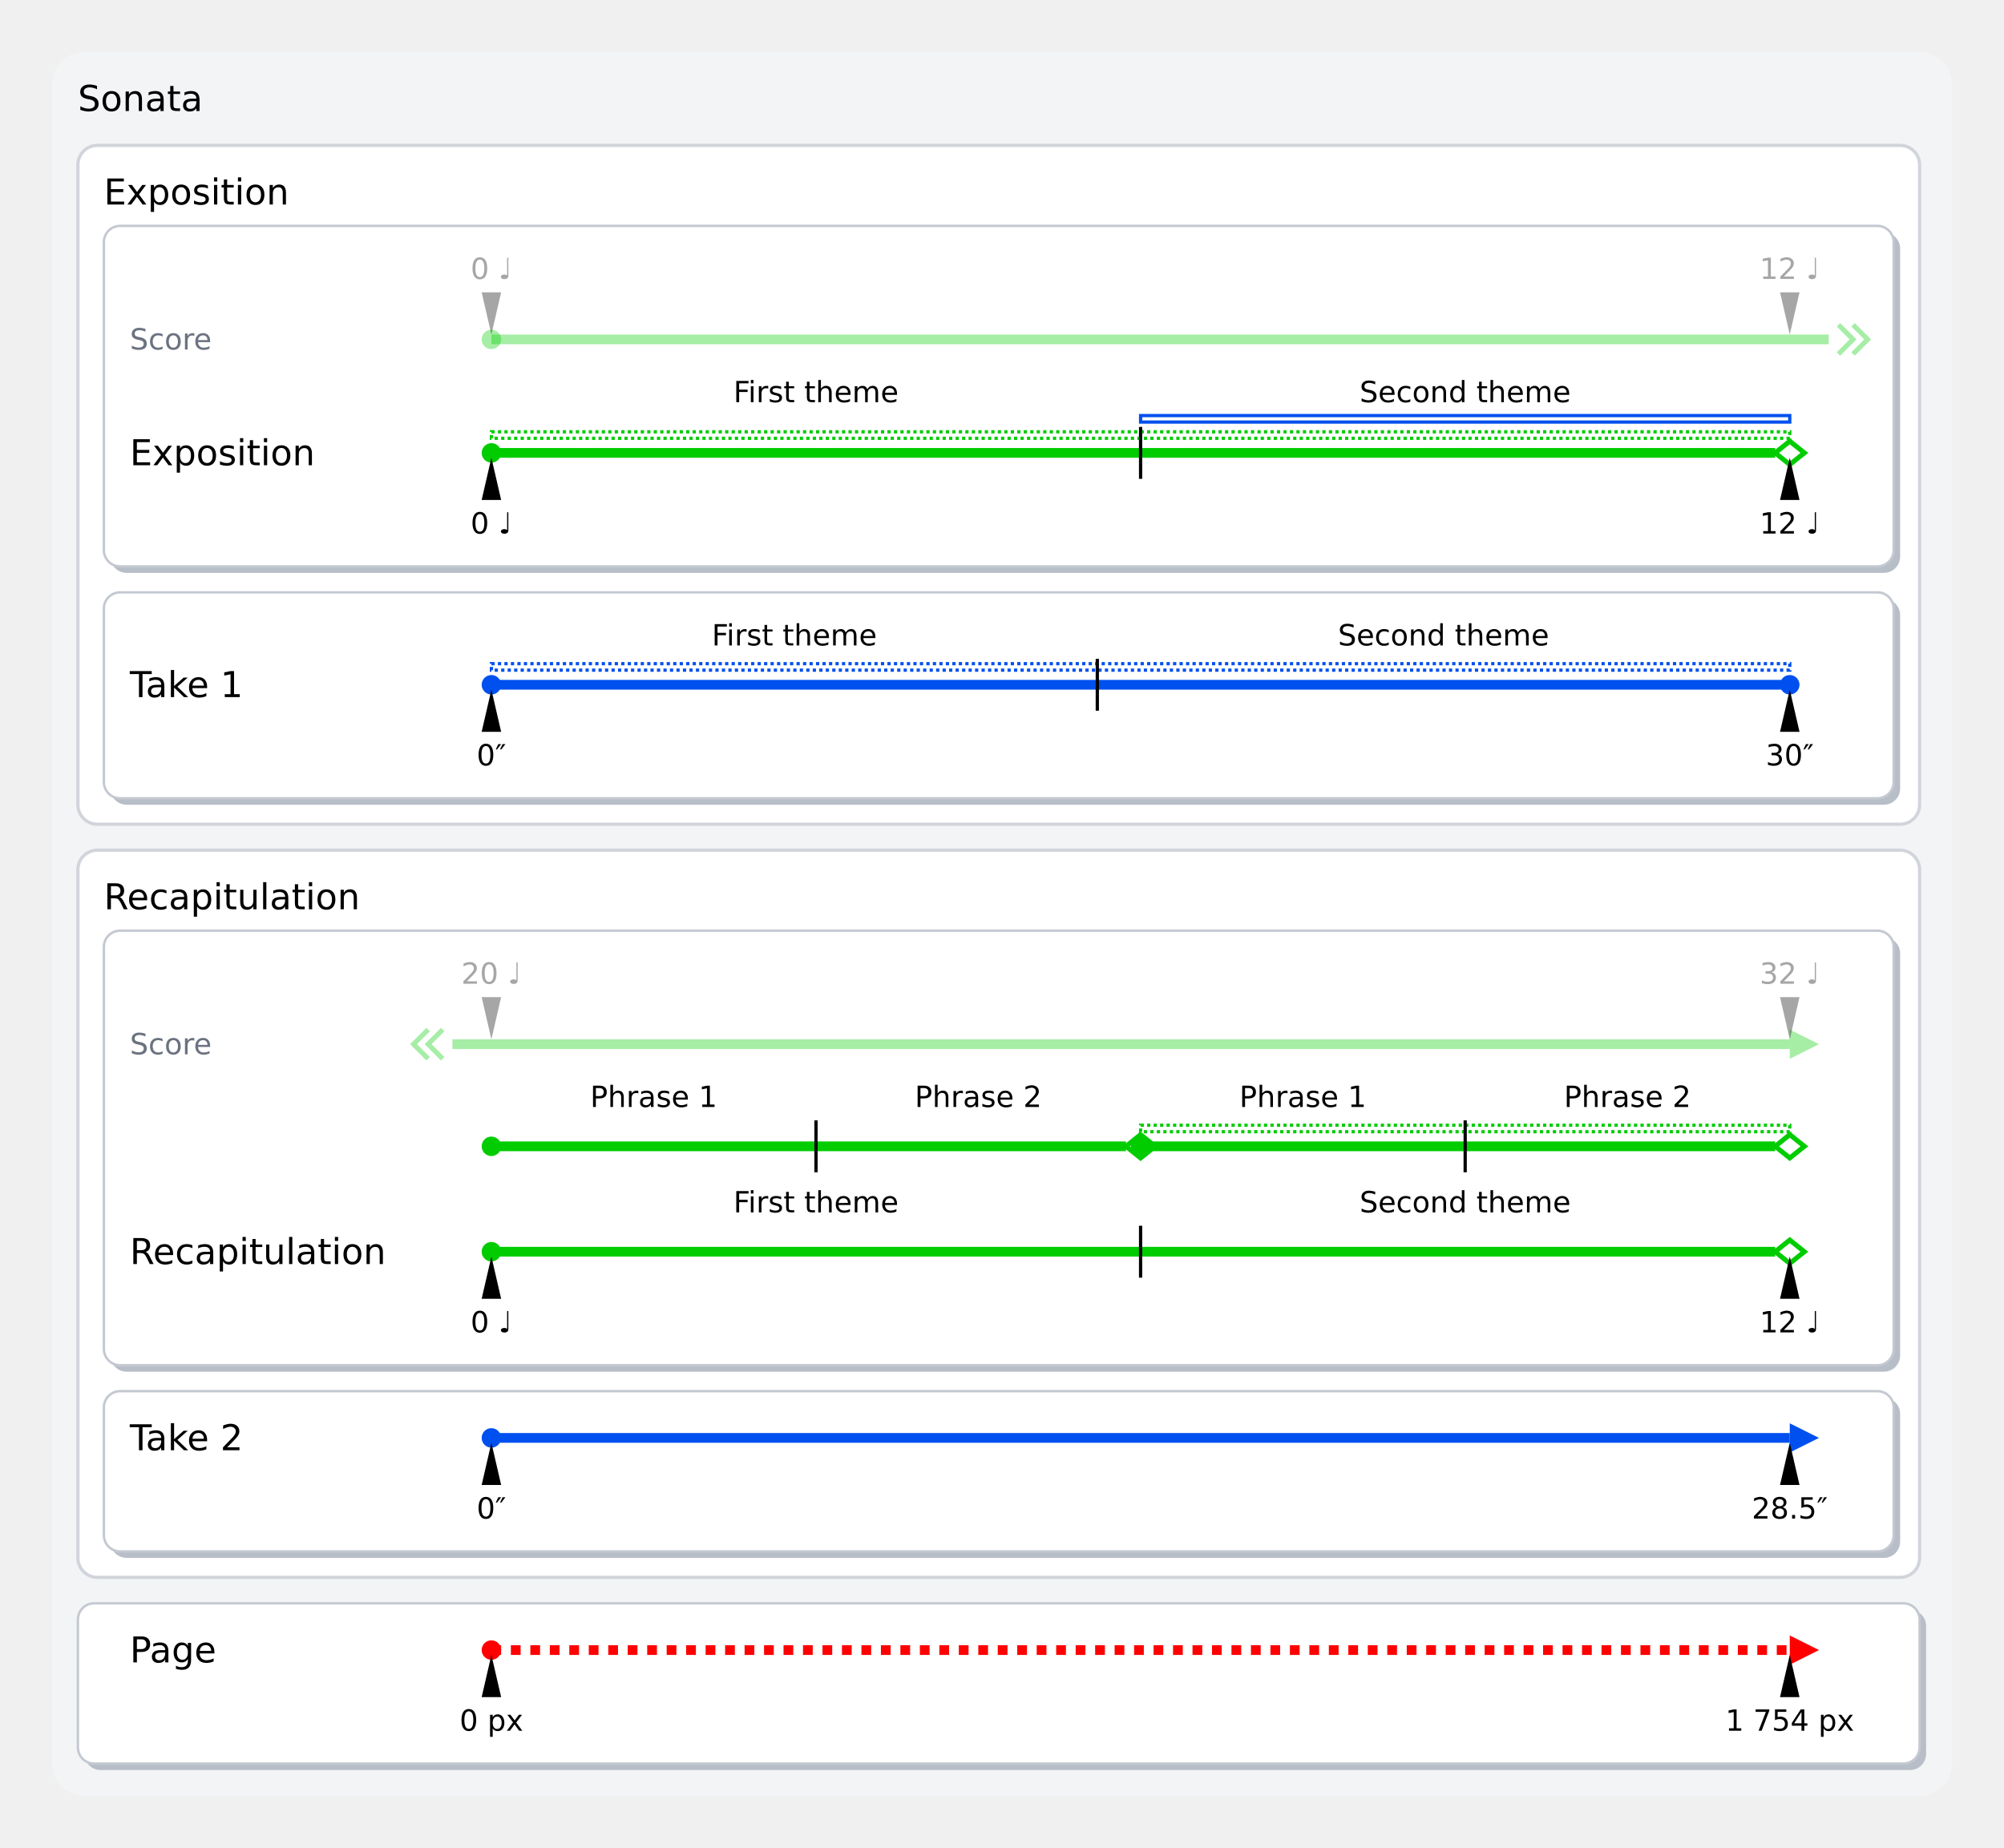
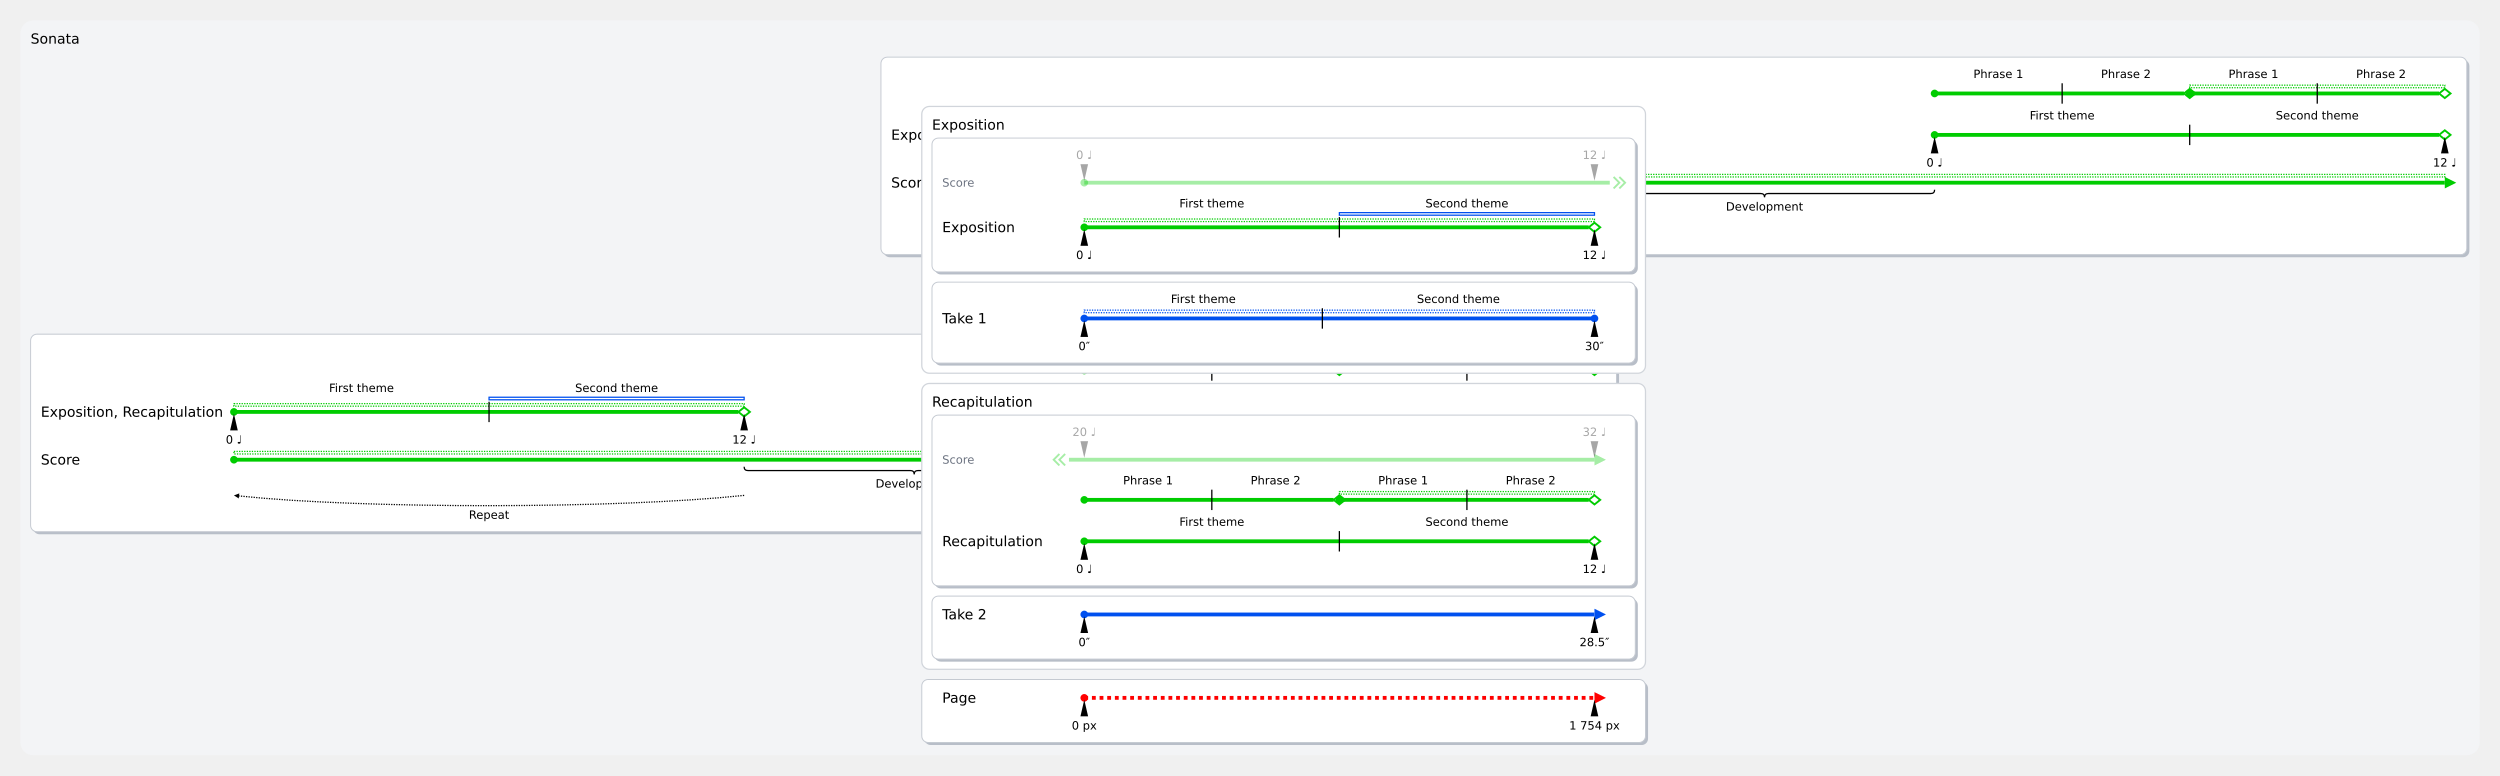
- <svg xmlns="http://www.w3.org/2000/svg" width="617.39" height="569.461" viewBox="0 0 617.39 569.461" font-family="DejaVu Sans, Noto Music" text-rendering="geometricPrecision" style="font-kerning:none;font-variant-ligatures:none">
+ <svg xmlns="http://www.w3.org/2000/svg" width="1960.026" height="608.109" viewBox="0 0 1960.026 608.109" font-family="DejaVu Sans, Noto Music" text-rendering="geometricPrecision" style="font-kerning:none;font-variant-ligatures:none">
  <g transform="translate(16 16)">
-     <rect x="0" y="0" width="585.39" height="537.461" rx="10" fill="#F3F4F6" />
+     <rect x="0" y="0" width="1928.026" height="576.109" rx="10" fill="#F3F4F6" />
    <text data-part="name" x="8" y="18.21" text-anchor="start" font-size="11" fill="#000000">Sonata</text>
-     <rect data-id="group_1" x="8" y="28.805" width="567.39" height="209.188" rx="6" fill="#FFFFFF" stroke="#D1D5DB" stroke-width="1" />
-     <text data-id="group_1" data-part="name" x="16" y="47.015" text-anchor="start" font-size="11" fill="#000000">Exposition</text>
-     <rect data-id="exposition" data-part="card" x="18" y="55.609" width="551.39" height="104.93" rx="5" fill="#B8BEC8" />
-     <rect data-id="exposition" data-part="card" x="16" y="53.609" width="551.39" height="104.93" rx="5" fill="#FFFFFF" stroke="#C4C9D1" stroke-width="0.75" />
-     <polygon data-id="cmap_2" points="135.39,117.062 535.39,117.062 535.39,119.062 135.39,119.062" fill="none" stroke="#00CC00" stroke-width="1" stroke-dasharray="1 1" />
-     <polygon data-id="cmap_3" points="335.39,112.062 535.39,112.062 535.39,114.062 335.39,114.062" fill="none" stroke="#0050EF" stroke-width="1" />
-     <line data-id="score" x1="135.39" y1="88.586" x2="547.39" y2="88.586" stroke="#00CC00" stroke-width="3" opacity="0.35" />
-     <circle data-id="score" cx="135.39" cy="88.586" r="3" fill="#00CC00" opacity="0.35" />
-     <polyline data-id="score" points="550.39,84.086 554.89,88.586 550.39,93.086" fill="none" stroke="#00CC00" stroke-width="1.5" opacity="0.35" />
-     <polyline data-id="score" points="554.89,84.086 559.39,88.586 554.89,93.086" fill="none" stroke="#00CC00" stroke-width="1.5" opacity="0.35" />
-     <line data-id="exposition" x1="135.39" y1="123.562" x2="530.89" y2="123.562" stroke="#00CC00" stroke-width="3" />
-     <circle data-id="exposition" cx="135.39" cy="123.562" r="3" fill="#00CC00" />
-     <polygon data-id="exposition" points="530.89,123.562 535.39,119.963 539.89,123.562 535.39,127.162" fill="none" stroke="#00CC00" stroke-width="1.5" />
-     <line data-id="exposition_second" data-part="start" x1="335.39" y1="115.562" x2="335.39" y2="131.562" stroke="#000000" stroke-width="1" />
-     <polygon data-id="exposition" data-part="start" points="135.39,87.086 132.39,74.086 138.39,74.086" fill="#000000" opacity="0.35" />
-     <polygon data-id="exposition" data-part="end" points="535.39,87.086 532.39,74.086 538.39,74.086" fill="#000000" opacity="0.35" />
-     <polygon data-id="timestamp_1" points="135.39,125.062 132.39,138.062 138.39,138.062" fill="#000000" />
-     <polygon data-id="timestamp_2" points="535.39,125.062 532.39,138.062 538.39,138.062" fill="#000000" />
-     <text data-id="score" data-part="name" x="24" y="91.702" text-anchor="start" font-size="9" fill="#6B7280">Score</text>
-     <text data-id="exposition" data-part="name" x="24" y="127.371" text-anchor="start" font-size="11" fill="#000000">Exposition</text>
-     <text data-id="exposition" data-part="start label" x="135.39" y="69.963" text-anchor="middle" font-size="9" fill="#000000" opacity="0.35">0 ♩</text>
-     <text data-id="exposition" data-part="end label" x="535.39" y="69.963" text-anchor="middle" font-size="9" fill="#000000" opacity="0.35">12 ♩</text>
-     <text data-id="timestamp_1" data-part="coordinate" x="135.39" y="148.417" text-anchor="middle" font-size="9" fill="#000000">0 ♩</text>
-     <text data-id="timestamp_2" data-part="coordinate" x="535.39" y="148.417" text-anchor="middle" font-size="9" fill="#000000">12 ♩</text>
-     <text data-id="exposition_first" data-part="label" x="235.39" y="107.94" text-anchor="middle" font-size="9" fill="#000000">First theme</text>
-     <text data-id="exposition_second" data-part="label" x="435.39" y="107.94" text-anchor="middle" font-size="9" fill="#000000">Second theme</text>
-     <rect data-id="take_1" data-part="card" x="18" y="168.539" width="551.39" height="63.453" rx="5" fill="#B8BEC8" />
-     <rect data-id="take_1" data-part="card" x="16" y="166.539" width="551.39" height="63.453" rx="5" fill="#FFFFFF" stroke="#C4C9D1" stroke-width="0.75" />
-     <polygon data-id="cmap_5" points="135.39,188.516 535.39,188.516 535.39,190.516 135.39,190.516" fill="none" stroke="#0050EF" stroke-width="1" stroke-dasharray="1 1" />
-     <line data-id="take_1" x1="135.39" y1="195.016" x2="535.39" y2="195.016" stroke="#0050EF" stroke-width="3" />
-     <circle data-id="take_1" cx="135.39" cy="195.016" r="3" fill="#0050EF" />
-     <circle data-id="take_1" cx="535.39" cy="195.016" r="3" fill="#0050EF" />
-     <line data-id="take_1_second" data-part="start" x1="322.057" y1="187.016" x2="322.057" y2="203.016" stroke="#000000" stroke-width="1" />
-     <polygon data-id="timestamp_7" points="135.39,196.516 132.39,209.516 138.39,209.516" fill="#000000" />
-     <polygon data-id="timestamp_8" points="535.39,196.516 532.39,209.516 538.39,209.516" fill="#000000" />
-     <text data-id="take_1" data-part="name" x="24" y="198.824" text-anchor="start" font-size="11" fill="#000000">Take 1</text>
-     <text data-id="timestamp_7" data-part="coordinate" x="135.39" y="219.87" text-anchor="middle" font-size="9" fill="#000000">0″</text>
-     <text data-id="timestamp_8" data-part="coordinate" x="535.39" y="219.87" text-anchor="middle" font-size="9" fill="#000000">30″</text>
-     <text data-id="take_1_first" data-part="label" x="228.724" y="182.893" text-anchor="middle" font-size="9" fill="#000000">First theme</text>
-     <text data-id="take_1_second" data-part="label" x="428.724" y="182.893" text-anchor="middle" font-size="9" fill="#000000">Second theme</text>
-     <rect data-id="group_2" x="8" y="245.992" width="567.39" height="224.09" rx="6" fill="#FFFFFF" stroke="#D1D5DB" stroke-width="1" />
-     <text data-id="group_2" data-part="name" x="16" y="264.203" text-anchor="start" font-size="11" fill="#000000">Recapitulation</text>
-     <rect data-id="recapitulation" data-part="card" x="18" y="272.797" width="551.39" height="133.906" rx="5" fill="#B8BEC8" />
-     <rect data-id="recapitulation" data-part="card" x="16" y="270.797" width="551.39" height="133.906" rx="5" fill="#FFFFFF" stroke="#C4C9D1" stroke-width="0.75" />
-     <polygon data-id="cmap_4" points="335.39,330.75 535.39,330.75 535.39,332.75 335.39,332.75" fill="none" stroke="#00CC00" stroke-width="1" stroke-dasharray="1 1" />
-     <line data-id="score" x1="123.39" y1="305.773" x2="535.39" y2="305.773" stroke="#00CC00" stroke-width="3" opacity="0.35" />
-     <polyline data-id="score" points="120.39,301.273 115.89,305.773 120.39,310.273" fill="none" stroke="#00CC00" stroke-width="1.5" opacity="0.35" />
-     <polyline data-id="score" points="115.89,301.273 111.39,305.773 115.89,310.273" fill="none" stroke="#00CC00" stroke-width="1.5" opacity="0.35" />
-     <polygon data-id="score" points="544.39,305.773 535.39,301.273 535.39,310.273" fill="#00CC00" opacity="0.35" />
-     <line data-id="recapitulation" x1="135.39" y1="369.727" x2="530.89" y2="369.727" stroke="#00CC00" stroke-width="3" />
-     <circle data-id="recapitulation" cx="135.39" cy="369.727" r="3" fill="#00CC00" />
-     <polygon data-id="recapitulation" points="530.89,369.727 535.39,366.127 539.89,369.727 535.39,373.327" fill="none" stroke="#00CC00" stroke-width="1.5" />
-     <line data-id="recapitulation_first" x1="135.39" y1="337.25" x2="330.89" y2="337.25" stroke="#00CC00" stroke-width="3" />
-     <circle data-id="recapitulation_first" cx="135.39" cy="337.25" r="3" fill="#00CC00" />
-     <polygon data-id="recapitulation_first" points="330.89,337.25 335.39,333.65 339.89,337.25 335.39,340.85" fill="none" stroke="#00CC00" stroke-width="1.5" />
-     <line data-id="recapitulation_second" x1="335.39" y1="337.25" x2="530.89" y2="337.25" stroke="#00CC00" stroke-width="3" />
-     <circle data-id="recapitulation_second" cx="335.39" cy="337.25" r="3" fill="#00CC00" />
-     <polygon data-id="recapitulation_second" points="530.89,337.25 535.39,333.65 539.89,337.25 535.39,340.85" fill="none" stroke="#00CC00" stroke-width="1.5" />
-     <line data-id="recapitulation_first_2" data-part="start" x1="235.39" y1="329.25" x2="235.39" y2="345.25" stroke="#000000" stroke-width="1" />
-     <line data-id="recapitulation_second" data-part="start" x1="335.39" y1="361.727" x2="335.39" y2="377.727" stroke="#000000" stroke-width="1" />
-     <line data-id="recapitulation_second_2" data-part="start" x1="435.39" y1="329.25" x2="435.39" y2="345.25" stroke="#000000" stroke-width="1" />
-     <polygon data-id="recapitulation" data-part="start" points="135.39,304.273 132.39,291.273 138.39,291.273" fill="#000000" opacity="0.35" />
-     <polygon data-id="recapitulation" data-part="end" points="535.39,304.273 532.39,291.273 538.39,291.273" fill="#000000" opacity="0.35" />
-     <polygon data-id="timestamp_5" points="135.39,371.227 132.39,384.227 138.39,384.227" fill="#000000" />
-     <polygon data-id="timestamp_6" points="535.39,371.227 532.39,384.227 538.39,384.227" fill="#000000" />
-     <text data-id="score" data-part="name" x="24" y="308.889" text-anchor="start" font-size="9" fill="#6B7280">Score</text>
-     <text data-id="recapitulation" data-part="name" x="24" y="373.535" text-anchor="start" font-size="11" fill="#000000">Recapitulation</text>
-     <text data-id="recapitulation" data-part="start label" x="135.39" y="287.151" text-anchor="middle" font-size="9" fill="#000000" opacity="0.35">20 ♩</text>
-     <text data-id="recapitulation" data-part="end label" x="535.39" y="287.151" text-anchor="middle" font-size="9" fill="#000000" opacity="0.35">32 ♩</text>
-     <text data-id="timestamp_5" data-part="coordinate" x="135.39" y="394.581" text-anchor="middle" font-size="9" fill="#000000">0 ♩</text>
-     <text data-id="timestamp_6" data-part="coordinate" x="535.39" y="394.581" text-anchor="middle" font-size="9" fill="#000000">12 ♩</text>
-     <text data-id="recapitulation_first" data-part="label" x="235.39" y="357.604" text-anchor="middle" font-size="9" fill="#000000">First theme</text>
-     <text data-id="recapitulation_first_1" data-part="label" x="185.39" y="325.127" text-anchor="middle" font-size="9" fill="#000000">Phrase 1</text>
-     <text data-id="recapitulation_first_2" data-part="label" x="285.39" y="325.127" text-anchor="middle" font-size="9" fill="#000000">Phrase 2</text>
-     <text data-id="recapitulation_second" data-part="label" x="435.39" y="357.604" text-anchor="middle" font-size="9" fill="#000000">Second theme</text>
-     <text data-id="recapitulation_second_1" data-part="label" x="385.39" y="325.127" text-anchor="middle" font-size="9" fill="#000000">Phrase 1</text>
-     <text data-id="recapitulation_second_2" data-part="label" x="485.39" y="325.127" text-anchor="middle" font-size="9" fill="#000000">Phrase 2</text>
-     <rect data-id="take_2" data-part="card" x="18" y="414.703" width="551.39" height="49.379" rx="5" fill="#B8BEC8" />
-     <rect data-id="take_2" data-part="card" x="16" y="412.703" width="551.39" height="49.379" rx="5" fill="#FFFFFF" stroke="#C4C9D1" stroke-width="0.75" />
-     <line data-id="take_2" x1="135.39" y1="427.106" x2="535.39" y2="427.106" stroke="#0050EF" stroke-width="3" />
-     <circle data-id="take_2" cx="135.39" cy="427.106" r="3" fill="#0050EF" />
-     <polygon data-id="take_2" points="544.39,427.106 535.39,422.606 535.39,431.606" fill="#0050EF" />
-     <polygon data-id="timestamp_9" points="135.39,428.606 132.39,441.606 138.39,441.606" fill="#000000" />
-     <polygon data-id="timestamp_10" points="535.39,428.606 532.39,441.606 538.39,441.606" fill="#000000" />
-     <text data-id="take_2" data-part="name" x="24" y="430.914" text-anchor="start" font-size="11" fill="#000000">Take 2</text>
-     <text data-id="timestamp_9" data-part="coordinate" x="135.39" y="451.959" text-anchor="middle" font-size="9" fill="#000000">0″</text>
-     <text data-id="timestamp_10" data-part="coordinate" x="535.39" y="451.959" text-anchor="middle" font-size="9" fill="#000000">28.5″</text>
-     <rect data-id="page" data-part="card" x="10" y="480.082" width="567.39" height="49.379" rx="5" fill="#B8BEC8" />
-     <rect data-id="page" data-part="card" x="8" y="478.082" width="567.39" height="49.379" rx="5" fill="#FFFFFF" stroke="#C4C9D1" stroke-width="0.75" />
-     <line data-id="page" x1="135.39" y1="492.484" x2="535.39" y2="492.484" stroke="#FF0000" stroke-width="3" stroke-dasharray="3 3" />
-     <circle data-id="page" cx="135.39" cy="492.484" r="3" fill="#FF0000" />
-     <polygon data-id="page" points="544.39,492.484 535.39,487.984 535.39,496.984" fill="#FF0000" />
-     <polygon data-id="timestamp_3" points="135.39,493.984 132.39,506.984 138.39,506.984" fill="#000000" />
-     <polygon data-id="timestamp_4" points="535.39,493.984 532.39,506.984 538.39,506.984" fill="#000000" />
-     <text data-id="page" data-part="name" x="24" y="496.293" text-anchor="start" font-size="11" fill="#000000">Page</text>
-     <text data-id="timestamp_3" data-part="coordinate" x="135.39" y="517.338" text-anchor="middle" font-size="9" fill="#000000">0 px</text>
-     <text data-id="timestamp_4" data-part="coordinate" x="535.39" y="517.338" text-anchor="middle" font-size="9" fill="#000000">1 754 px</text>
+     <rect data-id="score" data-part="card" x="676.667" y="30.805" width="1243.359" height="154.883" rx="5" fill="#B8BEC8" />
+     <rect data-id="score" data-part="card" x="674.667" y="28.805" width="1243.359" height="154.883" rx="5" fill="#FFFFFF" stroke="#C4C9D1" stroke-width="0.75" />
+     <polygon data-id="cmap_1" points="834.08,120.734 1900.747,120.734 1900.747,122.734 834.08,122.734" fill="none" stroke="#00CC00" stroke-width="1" stroke-dasharray="1 1" />
+     <polygon data-id="cmap_2" points="834.08,83.258 1234.08,83.258 1234.08,85.258 834.08,85.258" fill="none" stroke="#00CC00" stroke-width="1" stroke-dasharray="1 1" />
+     <polygon data-id="cmap_3" points="1034.08,78.258 1234.08,78.258 1234.08,80.258 1034.08,80.258" fill="none" stroke="#0050EF" stroke-width="1" />
+     <polygon data-id="cmap_4" points="1700.747,50.781 1900.747,50.781 1900.747,52.781 1700.747,52.781" fill="none" stroke="#00CC00" stroke-width="1" stroke-dasharray="1 1" />
+     <path data-id="region_1" d="M1234.08 132.734Q1234.08 135.734 1237.08 135.734L1364.414 135.734Q1367.414 135.734 1367.414 138.734Q1367.414 135.734 1370.414 135.734L1497.747 135.734Q1500.747 135.734 1500.747 132.734" fill="none" stroke="#000000" stroke-width="1" />
+     <path data-id="jump_from_1" d="M1234.08 155.211C1134.08 165.878 934.08 165.878 838.058 155.635" fill="none" stroke="#000000" stroke-width="1" stroke-dasharray="1 1" />
+     <polygon data-id="jump_from_1" points="834.08,155.211 837.846,157.624 838.27,153.647" fill="#000000" />
+     <line data-id="score" x1="834.08" y1="127.234" x2="1900.747" y2="127.234" stroke="#00CC00" stroke-width="3" />
+     <circle data-id="score" cx="834.08" cy="127.234" r="3" fill="#00CC00" />
+     <polygon data-id="score" points="1909.747,127.234 1900.747,122.734 1900.747,131.734" fill="#00CC00" />
+     <line data-id="exposition" x1="834.08" y1="89.758" x2="1229.58" y2="89.758" stroke="#00CC00" stroke-width="3" />
+     <circle data-id="exposition" cx="834.08" cy="89.758" r="3" fill="#00CC00" />
+     <polygon data-id="exposition" points="1229.58,89.758 1234.08,86.158 1238.58,89.758 1234.08,93.358" fill="none" stroke="#00CC00" stroke-width="1.5" />
+     <line data-id="recapitulation" x1="1500.747" y1="89.758" x2="1896.247" y2="89.758" stroke="#00CC00" stroke-width="3" />
+     <circle data-id="recapitulation" cx="1500.747" cy="89.758" r="3" fill="#00CC00" />
+     <polygon data-id="recapitulation" points="1896.247,89.758 1900.747,86.158 1905.247,89.758 1900.747,93.358" fill="none" stroke="#00CC00" stroke-width="1.5" />
+     <line data-id="recapitulation_first" x1="1500.747" y1="57.281" x2="1696.247" y2="57.281" stroke="#00CC00" stroke-width="3" />
+     <circle data-id="recapitulation_first" cx="1500.747" cy="57.281" r="3" fill="#00CC00" />
+     <polygon data-id="recapitulation_first" points="1696.247,57.281 1700.747,53.681 1705.247,57.281 1700.747,60.881" fill="none" stroke="#00CC00" stroke-width="1.5" />
+     <line data-id="recapitulation_second" x1="1700.747" y1="57.281" x2="1896.247" y2="57.281" stroke="#00CC00" stroke-width="3" />
+     <circle data-id="recapitulation_second" cx="1700.747" cy="57.281" r="3" fill="#00CC00" />
+     <polygon data-id="recapitulation_second" points="1896.247,57.281 1900.747,53.681 1905.247,57.281 1900.747,60.881" fill="none" stroke="#00CC00" stroke-width="1.5" />
+     <line data-id="exposition_second" data-part="start" x1="1034.08" y1="81.758" x2="1034.08" y2="97.758" stroke="#000000" stroke-width="1" />
+     <line data-id="recapitulation_first_2" data-part="start" x1="1600.747" y1="49.281" x2="1600.747" y2="65.281" stroke="#000000" stroke-width="1" />
+     <line data-id="recapitulation_second" data-part="start" x1="1700.747" y1="81.758" x2="1700.747" y2="97.758" stroke="#000000" stroke-width="1" />
+     <line data-id="recapitulation_second_2" data-part="start" x1="1800.747" y1="49.281" x2="1800.747" y2="65.281" stroke="#000000" stroke-width="1" />
+     <polygon data-id="timestamp_1" points="834.08,91.258 831.08,104.258 837.08,104.258" fill="#000000" />
+     <polygon data-id="timestamp_2" points="1234.08,91.258 1231.08,104.258 1237.08,104.258" fill="#000000" />
+     <polygon data-id="timestamp_5" points="1500.747,91.258 1497.747,104.258 1503.747,104.258" fill="#000000" />
+     <polygon data-id="timestamp_6" points="1900.747,91.258 1897.747,104.258 1903.747,104.258" fill="#000000" />
+     <text data-id="exposition" data-part="name" x="682.667" y="93.566" text-anchor="start" font-size="11" fill="#000000">Exposition, Recapitulation</text>
+     <text data-id="score" data-part="name" x="682.667" y="131.042" text-anchor="start" font-size="11" fill="#000000">Score</text>
+     <text data-id="timestamp_1" data-part="coordinate" x="834.08" y="114.612" text-anchor="middle" font-size="9" fill="#000000">0 ♩</text>
+     <text data-id="timestamp_2" data-part="coordinate" x="1234.08" y="114.612" text-anchor="middle" font-size="9" fill="#000000">12 ♩</text>
+     <text data-id="timestamp_5" data-part="coordinate" x="1500.747" y="114.612" text-anchor="middle" font-size="9" fill="#000000">0 ♩</text>
+     <text data-id="timestamp_6" data-part="coordinate" x="1900.747" y="114.612" text-anchor="middle" font-size="9" fill="#000000">12 ♩</text>
+     <text data-id="exposition_first" data-part="label" x="934.08" y="74.135" text-anchor="middle" font-size="9" fill="#000000">First theme</text>
+     <text data-id="exposition_second" data-part="label" x="1134.08" y="74.135" text-anchor="middle" font-size="9" fill="#000000">Second theme</text>
+     <text data-id="recapitulation_first" data-part="label" x="1600.747" y="77.635" text-anchor="middle" font-size="9" fill="#000000">First theme</text>
+     <text data-id="recapitulation_first_1" data-part="label" x="1550.747" y="45.159" text-anchor="middle" font-size="9" fill="#000000">Phrase 1</text>
+     <text data-id="recapitulation_first_2" data-part="label" x="1650.747" y="45.159" text-anchor="middle" font-size="9" fill="#000000">Phrase 2</text>
+     <text data-id="recapitulation_second" data-part="label" x="1800.747" y="77.635" text-anchor="middle" font-size="9" fill="#000000">Second theme</text>
+     <text data-id="recapitulation_second_1" data-part="label" x="1750.747" y="45.159" text-anchor="middle" font-size="9" fill="#000000">Phrase 1</text>
+     <text data-id="recapitulation_second_2" data-part="label" x="1850.747" y="45.159" text-anchor="middle" font-size="9" fill="#000000">Phrase 2</text>
+     <text data-id="region_1" data-part="label" x="1367.414" y="149.088" text-anchor="middle" font-size="9" fill="#000000">Development</text>
+     <text data-id="jump_from_1" data-part="label" x="1034.08" y="173.565" text-anchor="middle" font-size="9" fill="#000000">Repeat</text>
+     <rect data-id="score" data-part="card" x="10" y="247.992" width="1243.359" height="154.883" rx="5" fill="#B8BEC8" />
+     <rect data-id="score" data-part="card" x="8" y="245.992" width="1243.359" height="154.883" rx="5" fill="#FFFFFF" stroke="#C4C9D1" stroke-width="0.75" />
+     <polygon data-id="cmap_1" points="167.414,337.922 1234.08,337.922 1234.08,339.922 167.414,339.922" fill="none" stroke="#00CC00" stroke-width="1" stroke-dasharray="1 1" />
+     <polygon data-id="cmap_2" points="167.414,300.445 567.414,300.445 567.414,302.445 167.414,302.445" fill="none" stroke="#00CC00" stroke-width="1" stroke-dasharray="1 1" />
+     <polygon data-id="cmap_3" points="367.414,295.445 567.414,295.445 567.414,297.445 367.414,297.445" fill="none" stroke="#0050EF" stroke-width="1" />
+     <polygon data-id="cmap_4" points="1034.08,267.969 1234.08,267.969 1234.08,269.969 1034.08,269.969" fill="none" stroke="#00CC00" stroke-width="1" stroke-dasharray="1 1" />
+     <path data-id="region_1" d="M567.414 349.922Q567.414 352.922 570.414 352.922L697.747 352.922Q700.747 352.922 700.747 355.922Q700.747 352.922 703.747 352.922L831.08 352.922Q834.08 352.922 834.08 349.922" fill="none" stroke="#000000" stroke-width="1" />
+     <path data-id="jump_from_1" d="M567.414 372.398C467.414 383.065 267.414 383.065 171.391 372.823" fill="none" stroke="#000000" stroke-width="1" stroke-dasharray="1 1" />
+     <polygon data-id="jump_from_1" points="167.414,372.398 171.179,374.811 171.603,370.834" fill="#000000" />
+     <line data-id="score" x1="167.414" y1="344.422" x2="1234.08" y2="344.422" stroke="#00CC00" stroke-width="3" />
+     <circle data-id="score" cx="167.414" cy="344.422" r="3" fill="#00CC00" />
+     <polygon data-id="score" points="1243.08,344.422 1234.08,339.922 1234.08,348.922" fill="#00CC00" />
+     <line data-id="exposition" x1="167.414" y1="306.945" x2="562.914" y2="306.945" stroke="#00CC00" stroke-width="3" />
+     <circle data-id="exposition" cx="167.414" cy="306.945" r="3" fill="#00CC00" />
+     <polygon data-id="exposition" points="562.914,306.945 567.414,303.345 571.914,306.945 567.414,310.545" fill="none" stroke="#00CC00" stroke-width="1.5" />
+     <line data-id="recapitulation" x1="834.08" y1="306.945" x2="1229.58" y2="306.945" stroke="#00CC00" stroke-width="3" />
+     <circle data-id="recapitulation" cx="834.08" cy="306.945" r="3" fill="#00CC00" />
+     <polygon data-id="recapitulation" points="1229.58,306.945 1234.08,303.345 1238.58,306.945 1234.08,310.545" fill="none" stroke="#00CC00" stroke-width="1.5" />
+     <line data-id="recapitulation_first" x1="834.08" y1="274.469" x2="1029.58" y2="274.469" stroke="#00CC00" stroke-width="3" />
+     <circle data-id="recapitulation_first" cx="834.08" cy="274.469" r="3" fill="#00CC00" />
+     <polygon data-id="recapitulation_first" points="1029.58,274.469 1034.08,270.869 1038.58,274.469 1034.08,278.069" fill="none" stroke="#00CC00" stroke-width="1.5" />
+     <line data-id="recapitulation_second" x1="1034.08" y1="274.469" x2="1229.58" y2="274.469" stroke="#00CC00" stroke-width="3" />
+     <circle data-id="recapitulation_second" cx="1034.08" cy="274.469" r="3" fill="#00CC00" />
+     <polygon data-id="recapitulation_second" points="1229.58,274.469 1234.08,270.869 1238.58,274.469 1234.08,278.069" fill="none" stroke="#00CC00" stroke-width="1.5" />
+     <line data-id="exposition_second" data-part="start" x1="367.414" y1="298.945" x2="367.414" y2="314.945" stroke="#000000" stroke-width="1" />
+     <line data-id="recapitulation_first_2" data-part="start" x1="934.08" y1="266.469" x2="934.08" y2="282.469" stroke="#000000" stroke-width="1" />
+     <line data-id="recapitulation_second" data-part="start" x1="1034.08" y1="298.945" x2="1034.08" y2="314.945" stroke="#000000" stroke-width="1" />
+     <line data-id="recapitulation_second_2" data-part="start" x1="1134.08" y1="266.469" x2="1134.08" y2="282.469" stroke="#000000" stroke-width="1" />
+     <polygon data-id="timestamp_1" points="167.414,308.445 164.414,321.445 170.414,321.445" fill="#000000" />
+     <polygon data-id="timestamp_2" points="567.414,308.445 564.414,321.445 570.414,321.445" fill="#000000" />
+     <polygon data-id="timestamp_5" points="834.08,308.445 831.08,321.445 837.08,321.445" fill="#000000" />
+     <polygon data-id="timestamp_6" points="1234.08,308.445 1231.08,321.445 1237.08,321.445" fill="#000000" />
+     <text data-id="exposition" data-part="name" x="16" y="310.753" text-anchor="start" font-size="11" fill="#000000">Exposition, Recapitulation</text>
+     <text data-id="score" data-part="name" x="16" y="348.23" text-anchor="start" font-size="11" fill="#000000">Score</text>
+     <text data-id="timestamp_1" data-part="coordinate" x="167.414" y="331.799" text-anchor="middle" font-size="9" fill="#000000">0 ♩</text>
+     <text data-id="timestamp_2" data-part="coordinate" x="567.414" y="331.799" text-anchor="middle" font-size="9" fill="#000000">12 ♩</text>
+     <text data-id="timestamp_5" data-part="coordinate" x="834.08" y="331.799" text-anchor="middle" font-size="9" fill="#000000">0 ♩</text>
+     <text data-id="timestamp_6" data-part="coordinate" x="1234.08" y="331.799" text-anchor="middle" font-size="9" fill="#000000">12 ♩</text>
+     <text data-id="exposition_first" data-part="label" x="267.414" y="291.323" text-anchor="middle" font-size="9" fill="#000000">First theme</text>
+     <text data-id="exposition_second" data-part="label" x="467.414" y="291.323" text-anchor="middle" font-size="9" fill="#000000">Second theme</text>
+     <text data-id="recapitulation_first" data-part="label" x="934.08" y="294.823" text-anchor="middle" font-size="9" fill="#000000">First theme</text>
+     <text data-id="recapitulation_first_1" data-part="label" x="884.08" y="262.346" text-anchor="middle" font-size="9" fill="#000000">Phrase 1</text>
+     <text data-id="recapitulation_first_2" data-part="label" x="984.08" y="262.346" text-anchor="middle" font-size="9" fill="#000000">Phrase 2</text>
+     <text data-id="recapitulation_second" data-part="label" x="1134.08" y="294.823" text-anchor="middle" font-size="9" fill="#000000">Second theme</text>
+     <text data-id="recapitulation_second_1" data-part="label" x="1084.08" y="262.346" text-anchor="middle" font-size="9" fill="#000000">Phrase 1</text>
+     <text data-id="recapitulation_second_2" data-part="label" x="1184.08" y="262.346" text-anchor="middle" font-size="9" fill="#000000">Phrase 2</text>
+     <text data-id="region_1" data-part="label" x="700.747" y="366.276" text-anchor="middle" font-size="9" fill="#000000">Development</text>
+     <text data-id="jump_from_1" data-part="label" x="367.414" y="390.752" text-anchor="middle" font-size="9" fill="#000000">Repeat</text>
+     <rect data-id="group_1" x="706.69" y="67.453" width="567.39" height="209.188" rx="6" fill="#FFFFFF" stroke="#D1D5DB" stroke-width="1" />
+     <text data-id="group_1" data-part="name" x="714.69" y="85.664" text-anchor="start" font-size="11" fill="#000000">Exposition</text>
+     <rect data-id="exposition" data-part="card" x="716.69" y="94.258" width="551.39" height="104.93" rx="5" fill="#B8BEC8" />
+     <rect data-id="exposition" data-part="card" x="714.69" y="92.258" width="551.39" height="104.93" rx="5" fill="#FFFFFF" stroke="#C4C9D1" stroke-width="0.75" />
+     <polygon data-id="cmap_2" points="834.08,155.711 1234.08,155.711 1234.08,157.711 834.08,157.711" fill="none" stroke="#00CC00" stroke-width="1" stroke-dasharray="1 1" />
+     <polygon data-id="cmap_3" points="1034.08,150.711 1234.08,150.711 1234.08,152.711 1034.08,152.711" fill="none" stroke="#0050EF" stroke-width="1" />
+     <line data-id="score" x1="834.08" y1="127.234" x2="1246.08" y2="127.234" stroke="#00CC00" stroke-width="3" opacity="0.35" />
+     <circle data-id="score" cx="834.08" cy="127.234" r="3" fill="#00CC00" opacity="0.35" />
+     <polyline data-id="score" points="1249.08,122.734 1253.58,127.234 1249.08,131.734" fill="none" stroke="#00CC00" stroke-width="1.5" opacity="0.35" />
+     <polyline data-id="score" points="1253.58,122.734 1258.08,127.234 1253.58,131.734" fill="none" stroke="#00CC00" stroke-width="1.5" opacity="0.35" />
+     <line data-id="exposition" x1="834.08" y1="162.211" x2="1229.58" y2="162.211" stroke="#00CC00" stroke-width="3" />
+     <circle data-id="exposition" cx="834.08" cy="162.211" r="3" fill="#00CC00" />
+     <polygon data-id="exposition" points="1229.58,162.211 1234.08,158.611 1238.58,162.211 1234.08,165.811" fill="none" stroke="#00CC00" stroke-width="1.5" />
+     <line data-id="exposition_second" data-part="start" x1="1034.08" y1="154.211" x2="1034.08" y2="170.211" stroke="#000000" stroke-width="1" />
+     <polygon data-id="exposition" data-part="start" points="834.08,125.734 831.08,112.734 837.08,112.734" fill="#000000" opacity="0.35" />
+     <polygon data-id="exposition" data-part="end" points="1234.08,125.734 1231.08,112.734 1237.08,112.734" fill="#000000" opacity="0.35" />
+     <polygon data-id="timestamp_1" points="834.08,163.711 831.08,176.711 837.08,176.711" fill="#000000" />
+     <polygon data-id="timestamp_2" points="1234.08,163.711 1231.08,176.711 1237.08,176.711" fill="#000000" />
+     <text data-id="score" data-part="name" x="722.69" y="130.35" text-anchor="start" font-size="9" fill="#6B7280">Score</text>
+     <text data-id="exposition" data-part="name" x="722.69" y="166.019" text-anchor="start" font-size="11" fill="#000000">Exposition</text>
+     <text data-id="exposition" data-part="start label" x="834.08" y="108.612" text-anchor="middle" font-size="9" fill="#000000" opacity="0.35">0 ♩</text>
+     <text data-id="exposition" data-part="end label" x="1234.08" y="108.612" text-anchor="middle" font-size="9" fill="#000000" opacity="0.35">12 ♩</text>
+     <text data-id="timestamp_1" data-part="coordinate" x="834.08" y="187.065" text-anchor="middle" font-size="9" fill="#000000">0 ♩</text>
+     <text data-id="timestamp_2" data-part="coordinate" x="1234.08" y="187.065" text-anchor="middle" font-size="9" fill="#000000">12 ♩</text>
+     <text data-id="exposition_first" data-part="label" x="934.08" y="146.588" text-anchor="middle" font-size="9" fill="#000000">First theme</text>
+     <text data-id="exposition_second" data-part="label" x="1134.08" y="146.588" text-anchor="middle" font-size="9" fill="#000000">Second theme</text>
+     <rect data-id="take_1" data-part="card" x="716.69" y="207.188" width="551.39" height="63.453" rx="5" fill="#B8BEC8" />
+     <rect data-id="take_1" data-part="card" x="714.69" y="205.188" width="551.39" height="63.453" rx="5" fill="#FFFFFF" stroke="#C4C9D1" stroke-width="0.75" />
+     <polygon data-id="cmap_5" points="834.08,227.164 1234.08,227.164 1234.08,229.164 834.08,229.164" fill="none" stroke="#0050EF" stroke-width="1" stroke-dasharray="1 1" />
+     <line data-id="take_1" x1="834.08" y1="233.664" x2="1234.08" y2="233.664" stroke="#0050EF" stroke-width="3" />
+     <circle data-id="take_1" cx="834.08" cy="233.664" r="3" fill="#0050EF" />
+     <circle data-id="take_1" cx="1234.08" cy="233.664" r="3" fill="#0050EF" />
+     <line data-id="take_1_second" data-part="start" x1="1020.747" y1="225.664" x2="1020.747" y2="241.664" stroke="#000000" stroke-width="1" />
+     <polygon data-id="timestamp_7" points="834.08,235.164 831.08,248.164 837.08,248.164" fill="#000000" />
+     <polygon data-id="timestamp_8" points="1234.08,235.164 1231.08,248.164 1237.08,248.164" fill="#000000" />
+     <text data-id="take_1" data-part="name" x="722.69" y="237.472" text-anchor="start" font-size="11" fill="#000000">Take 1</text>
+     <text data-id="timestamp_7" data-part="coordinate" x="834.08" y="258.518" text-anchor="middle" font-size="9" fill="#000000">0″</text>
+     <text data-id="timestamp_8" data-part="coordinate" x="1234.08" y="258.518" text-anchor="middle" font-size="9" fill="#000000">30″</text>
+     <text data-id="take_1_first" data-part="label" x="927.414" y="221.542" text-anchor="middle" font-size="9" fill="#000000">First theme</text>
+     <text data-id="take_1_second" data-part="label" x="1127.414" y="221.542" text-anchor="middle" font-size="9" fill="#000000">Second theme</text>
+     <rect data-id="group_2" x="706.69" y="284.641" width="567.39" height="224.09" rx="6" fill="#FFFFFF" stroke="#D1D5DB" stroke-width="1" />
+     <text data-id="group_2" data-part="name" x="714.69" y="302.851" text-anchor="start" font-size="11" fill="#000000">Recapitulation</text>
+     <rect data-id="recapitulation" data-part="card" x="716.69" y="311.445" width="551.39" height="133.906" rx="5" fill="#B8BEC8" />
+     <rect data-id="recapitulation" data-part="card" x="714.69" y="309.445" width="551.39" height="133.906" rx="5" fill="#FFFFFF" stroke="#C4C9D1" stroke-width="0.75" />
+     <polygon data-id="cmap_4" points="1034.08,369.398 1234.08,369.398 1234.08,371.398 1034.08,371.398" fill="none" stroke="#00CC00" stroke-width="1" stroke-dasharray="1 1" />
+     <line data-id="score" x1="822.08" y1="344.422" x2="1234.08" y2="344.422" stroke="#00CC00" stroke-width="3" opacity="0.35" />
+     <polyline data-id="score" points="819.08,339.922 814.58,344.422 819.08,348.922" fill="none" stroke="#00CC00" stroke-width="1.5" opacity="0.35" />
+     <polyline data-id="score" points="814.58,339.922 810.08,344.422 814.58,348.922" fill="none" stroke="#00CC00" stroke-width="1.5" opacity="0.35" />
+     <polygon data-id="score" points="1243.08,344.422 1234.08,339.922 1234.08,348.922" fill="#00CC00" opacity="0.35" />
+     <line data-id="recapitulation" x1="834.08" y1="408.375" x2="1229.58" y2="408.375" stroke="#00CC00" stroke-width="3" />
+     <circle data-id="recapitulation" cx="834.08" cy="408.375" r="3" fill="#00CC00" />
+     <polygon data-id="recapitulation" points="1229.58,408.375 1234.08,404.775 1238.58,408.375 1234.08,411.975" fill="none" stroke="#00CC00" stroke-width="1.5" />
+     <line data-id="recapitulation_first" x1="834.08" y1="375.898" x2="1029.58" y2="375.898" stroke="#00CC00" stroke-width="3" />
+     <circle data-id="recapitulation_first" cx="834.08" cy="375.898" r="3" fill="#00CC00" />
+     <polygon data-id="recapitulation_first" points="1029.58,375.898 1034.08,372.298 1038.58,375.898 1034.08,379.498" fill="none" stroke="#00CC00" stroke-width="1.5" />
+     <line data-id="recapitulation_second" x1="1034.08" y1="375.898" x2="1229.58" y2="375.898" stroke="#00CC00" stroke-width="3" />
+     <circle data-id="recapitulation_second" cx="1034.08" cy="375.898" r="3" fill="#00CC00" />
+     <polygon data-id="recapitulation_second" points="1229.58,375.898 1234.08,372.298 1238.58,375.898 1234.08,379.498" fill="none" stroke="#00CC00" stroke-width="1.5" />
+     <line data-id="recapitulation_first_2" data-part="start" x1="934.08" y1="367.898" x2="934.08" y2="383.898" stroke="#000000" stroke-width="1" />
+     <line data-id="recapitulation_second" data-part="start" x1="1034.08" y1="400.375" x2="1034.08" y2="416.375" stroke="#000000" stroke-width="1" />
+     <line data-id="recapitulation_second_2" data-part="start" x1="1134.08" y1="367.898" x2="1134.08" y2="383.898" stroke="#000000" stroke-width="1" />
+     <polygon data-id="recapitulation" data-part="start" points="834.08,342.922 831.08,329.922 837.08,329.922" fill="#000000" opacity="0.35" />
+     <polygon data-id="recapitulation" data-part="end" points="1234.08,342.922 1231.08,329.922 1237.08,329.922" fill="#000000" opacity="0.35" />
+     <polygon data-id="timestamp_5" points="834.08,409.875 831.08,422.875 837.08,422.875" fill="#000000" />
+     <polygon data-id="timestamp_6" points="1234.08,409.875 1231.08,422.875 1237.08,422.875" fill="#000000" />
+     <text data-id="score" data-part="name" x="722.69" y="347.538" text-anchor="start" font-size="9" fill="#6B7280">Score</text>
+     <text data-id="recapitulation" data-part="name" x="722.69" y="412.183" text-anchor="start" font-size="11" fill="#000000">Recapitulation</text>
+     <text data-id="recapitulation" data-part="start label" x="834.08" y="325.799" text-anchor="middle" font-size="9" fill="#000000" opacity="0.35">20 ♩</text>
+     <text data-id="recapitulation" data-part="end label" x="1234.08" y="325.799" text-anchor="middle" font-size="9" fill="#000000" opacity="0.35">32 ♩</text>
+     <text data-id="timestamp_5" data-part="coordinate" x="834.08" y="433.229" text-anchor="middle" font-size="9" fill="#000000">0 ♩</text>
+     <text data-id="timestamp_6" data-part="coordinate" x="1234.08" y="433.229" text-anchor="middle" font-size="9" fill="#000000">12 ♩</text>
+     <text data-id="recapitulation_first" data-part="label" x="934.08" y="396.252" text-anchor="middle" font-size="9" fill="#000000">First theme</text>
+     <text data-id="recapitulation_first_1" data-part="label" x="884.08" y="363.776" text-anchor="middle" font-size="9" fill="#000000">Phrase 1</text>
+     <text data-id="recapitulation_first_2" data-part="label" x="984.08" y="363.776" text-anchor="middle" font-size="9" fill="#000000">Phrase 2</text>
+     <text data-id="recapitulation_second" data-part="label" x="1134.08" y="396.252" text-anchor="middle" font-size="9" fill="#000000">Second theme</text>
+     <text data-id="recapitulation_second_1" data-part="label" x="1084.08" y="363.776" text-anchor="middle" font-size="9" fill="#000000">Phrase 1</text>
+     <text data-id="recapitulation_second_2" data-part="label" x="1184.08" y="363.776" text-anchor="middle" font-size="9" fill="#000000">Phrase 2</text>
+     <rect data-id="take_2" data-part="card" x="716.69" y="453.352" width="551.39" height="49.379" rx="5" fill="#B8BEC8" />
+     <rect data-id="take_2" data-part="card" x="714.69" y="451.352" width="551.39" height="49.379" rx="5" fill="#FFFFFF" stroke="#C4C9D1" stroke-width="0.75" />
+     <line data-id="take_2" x1="834.08" y1="465.754" x2="1234.08" y2="465.754" stroke="#0050EF" stroke-width="3" />
+     <circle data-id="take_2" cx="834.08" cy="465.754" r="3" fill="#0050EF" />
+     <polygon data-id="take_2" points="1243.08,465.754 1234.08,461.254 1234.08,470.254" fill="#0050EF" />
+     <polygon data-id="timestamp_9" points="834.08,467.254 831.08,480.254 837.08,480.254" fill="#000000" />
+     <polygon data-id="timestamp_10" points="1234.08,467.254 1231.08,480.254 1237.08,480.254" fill="#000000" />
+     <text data-id="take_2" data-part="name" x="722.69" y="469.562" text-anchor="start" font-size="11" fill="#000000">Take 2</text>
+     <text data-id="timestamp_9" data-part="coordinate" x="834.08" y="490.608" text-anchor="middle" font-size="9" fill="#000000">0″</text>
+     <text data-id="timestamp_10" data-part="coordinate" x="1234.08" y="490.608" text-anchor="middle" font-size="9" fill="#000000">28.5″</text>
+     <rect data-id="page" data-part="card" x="708.69" y="518.731" width="567.39" height="49.379" rx="5" fill="#B8BEC8" />
+     <rect data-id="page" data-part="card" x="706.69" y="516.731" width="567.39" height="49.379" rx="5" fill="#FFFFFF" stroke="#C4C9D1" stroke-width="0.75" />
+     <line data-id="page" x1="834.08" y1="531.133" x2="1234.08" y2="531.133" stroke="#FF0000" stroke-width="3" stroke-dasharray="3 3" />
+     <circle data-id="page" cx="834.08" cy="531.133" r="3" fill="#FF0000" />
+     <polygon data-id="page" points="1243.08,531.133 1234.08,526.633 1234.08,535.633" fill="#FF0000" />
+     <polygon data-id="timestamp_3" points="834.08,532.633 831.08,545.633 837.08,545.633" fill="#000000" />
+     <polygon data-id="timestamp_4" points="1234.08,532.633 1231.08,545.633 1237.08,545.633" fill="#000000" />
+     <text data-id="page" data-part="name" x="722.69" y="534.941" text-anchor="start" font-size="11" fill="#000000">Page</text>
+     <text data-id="timestamp_3" data-part="coordinate" x="834.08" y="555.987" text-anchor="middle" font-size="9" fill="#000000">0 px</text>
+     <text data-id="timestamp_4" data-part="coordinate" x="1234.08" y="555.987" text-anchor="middle" font-size="9" fill="#000000">1 754 px</text>
  </g>
</svg>
